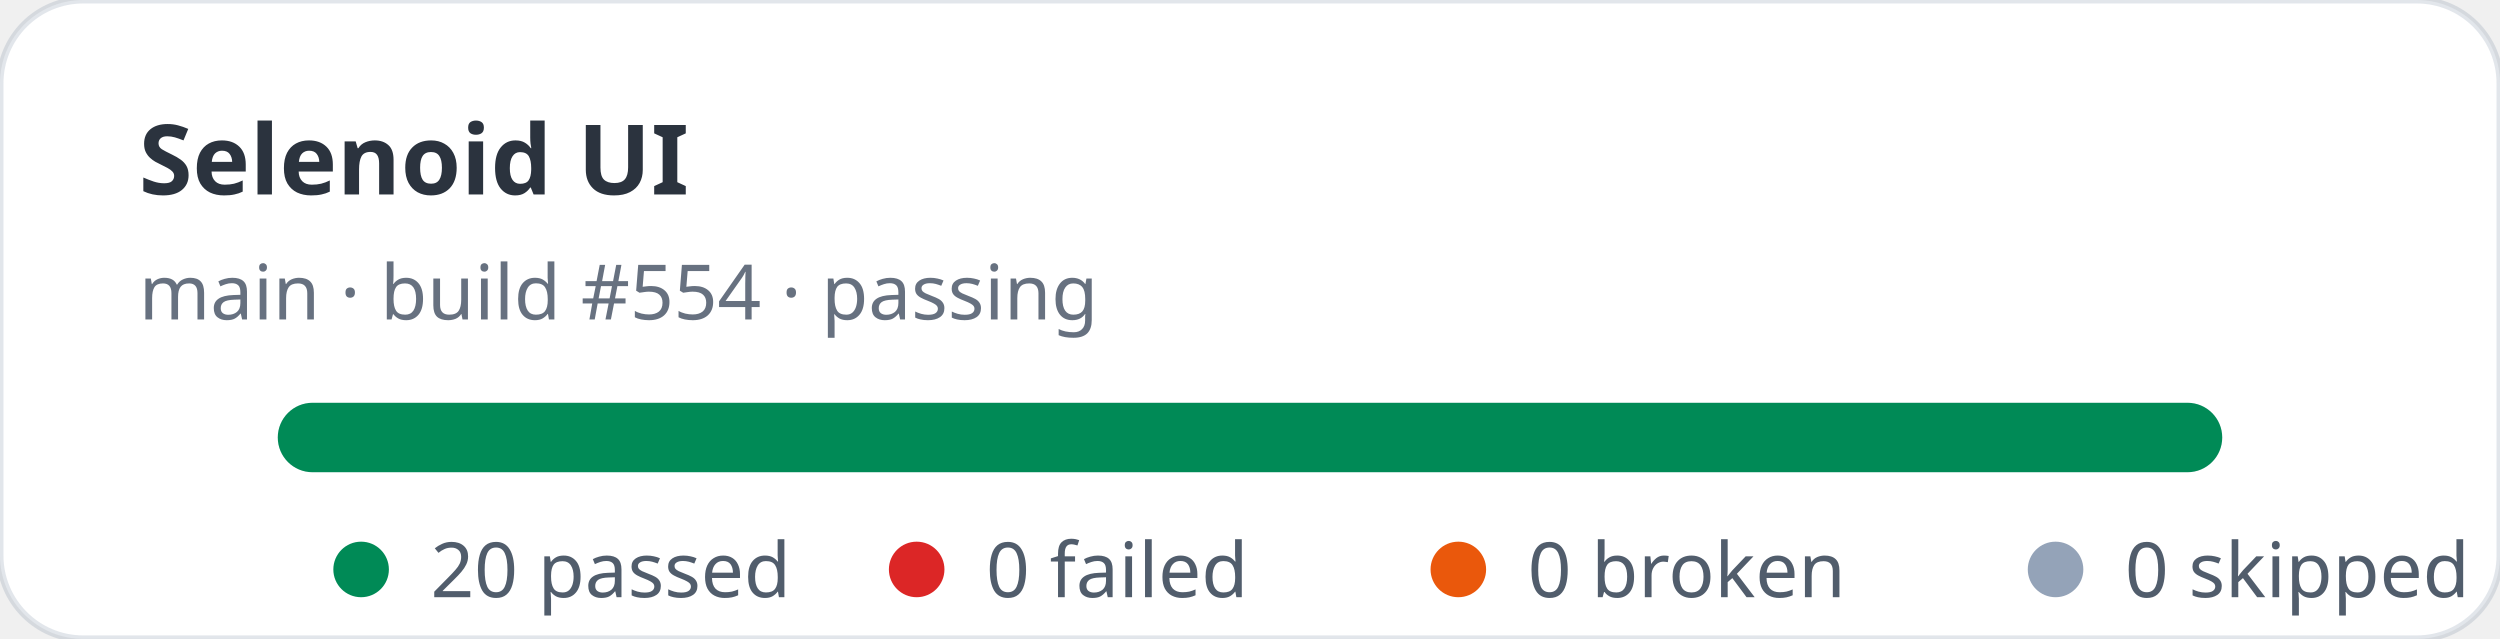
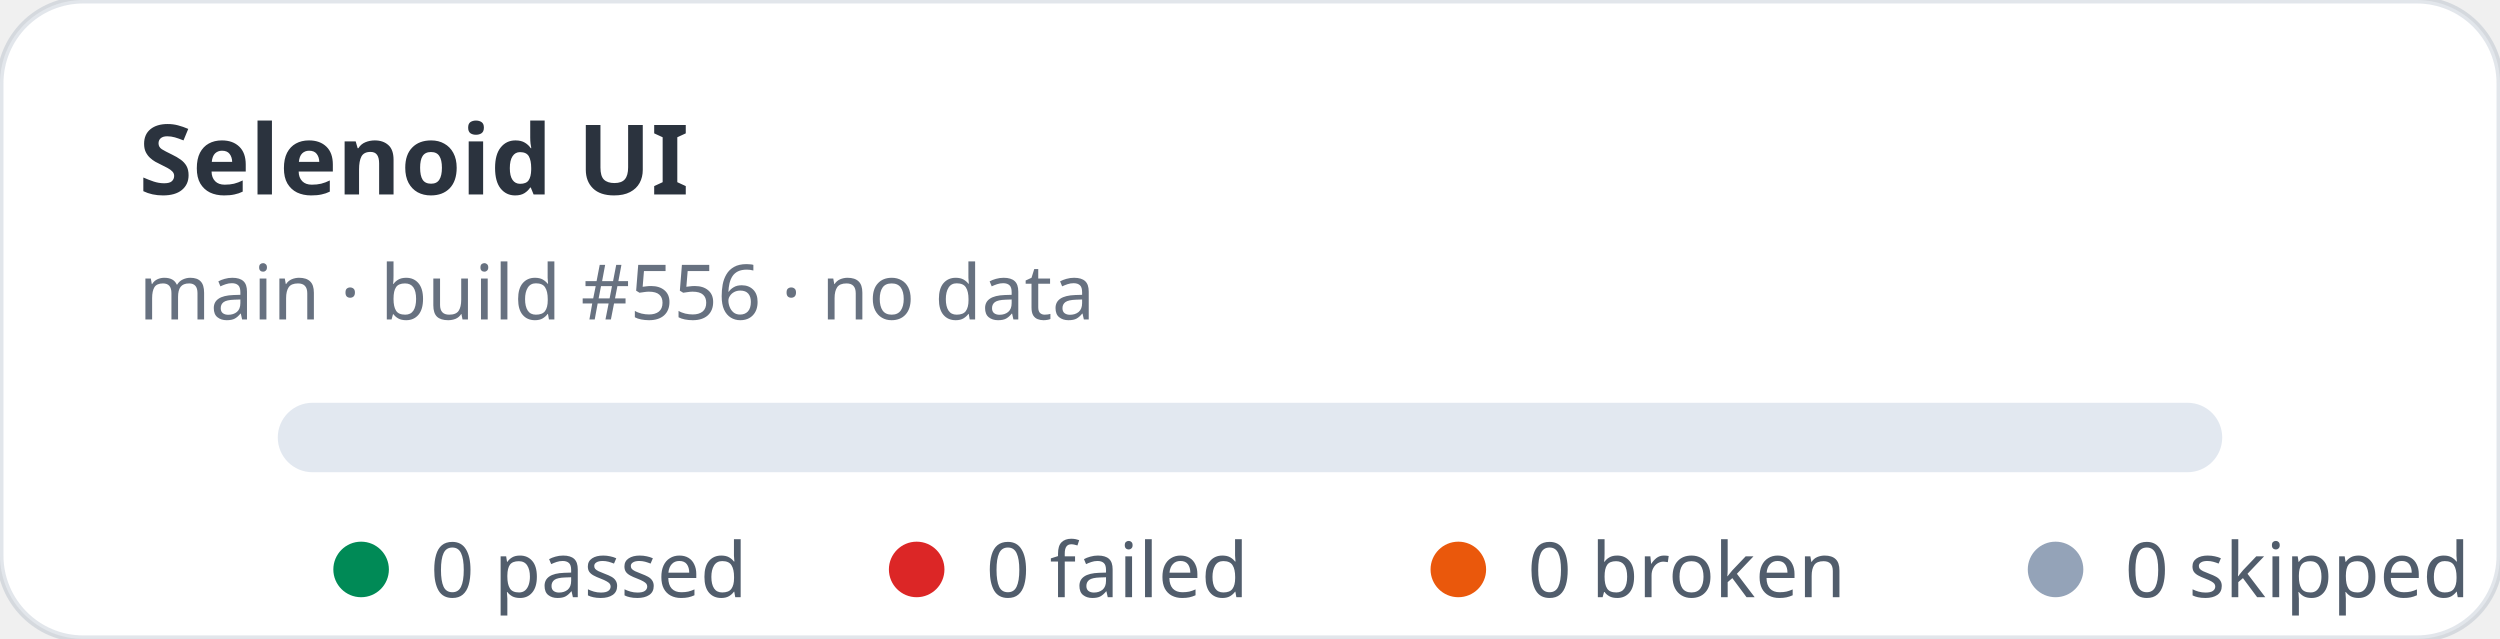
- <svg xmlns="http://www.w3.org/2000/svg" width="360" height="92" viewBox="0 0 360 92" role="img" aria-label="Selenoid UI stats: 20 passed, 0 failed">
+ <svg xmlns="http://www.w3.org/2000/svg" width="360" height="92" viewBox="0 0 360 92" role="img" aria-label="Selenoid UI stats: 0 passed, 0 failed">
  <rect width="360" height="92" rx="12" fill="#ffffff" stroke="rgba(11,48,86,0.12)" />
  <text x="20" y="28" fill="rgba(1,10,24,0.83)" font-family="ui-sans-serif,system-ui,sans-serif" font-size="14" font-weight="700">Selenoid UI</text>
-   <text x="20" y="46" fill="rgba(2,19,44,0.6)" font-family="ui-sans-serif,system-ui,sans-serif" font-size="11">main · build #554 · passing</text>
+   <text x="20" y="46" fill="rgba(2,19,44,0.6)" font-family="ui-sans-serif,system-ui,sans-serif" font-size="11">main · build #556 · no data</text>
  <rect x="40" y="58" width="280" height="10" rx="5" fill="#e2e8f0" />
-   <rect x="40" y="58" width="280" height="10" rx="5" fill="#008a56" />
  <g font-family="ui-sans-serif,system-ui,sans-serif" font-size="11" fill="rgba(1,18,40,0.68)">
    <circle cx="52" cy="82" r="4" fill="#008a56" />
-     <text x="62" y="86">20 passed</text>
+     <text x="62" y="86">0 passed</text>
    <circle cx="132" cy="82" r="4" fill="#dc2626" />
    <text x="142" y="86">0 failed</text>
    <circle cx="210" cy="82" r="4" fill="#ea580c" />
    <text x="220" y="86">0 broken</text>
    <circle cx="296" cy="82" r="4" fill="#94a3b8" />
    <text x="306" y="86">0 skipped</text>
  </g>
</svg>
